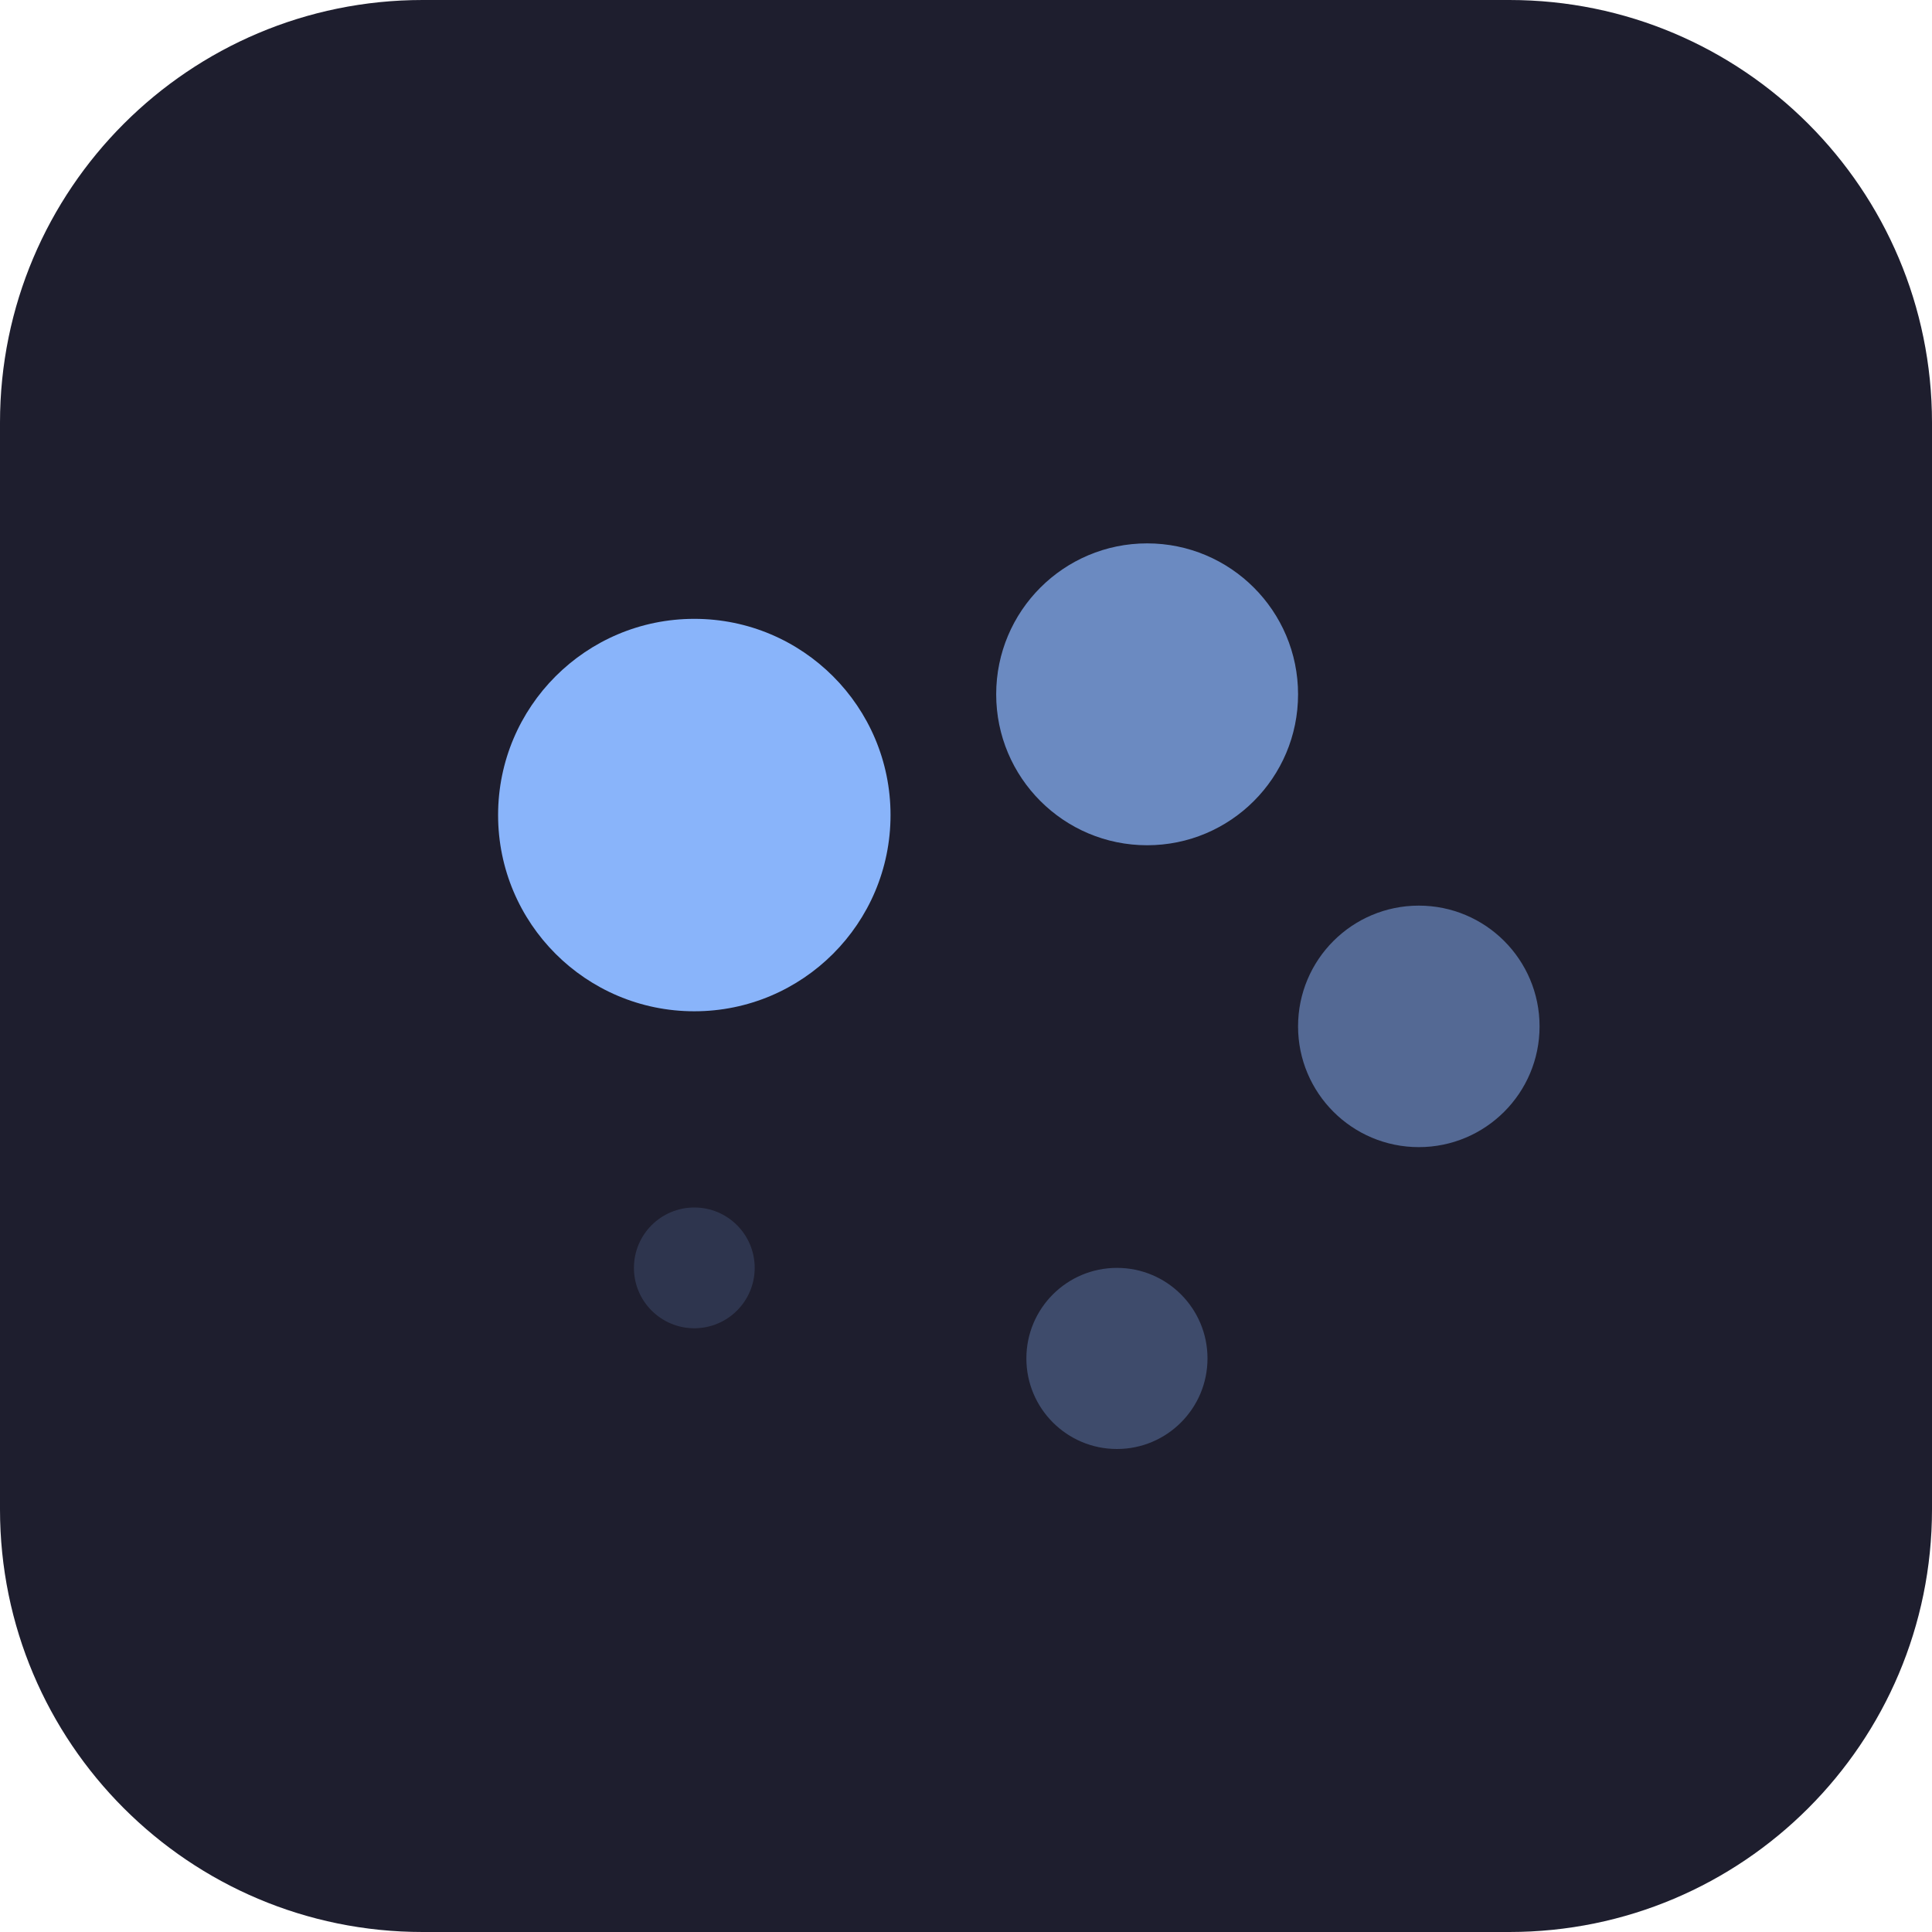
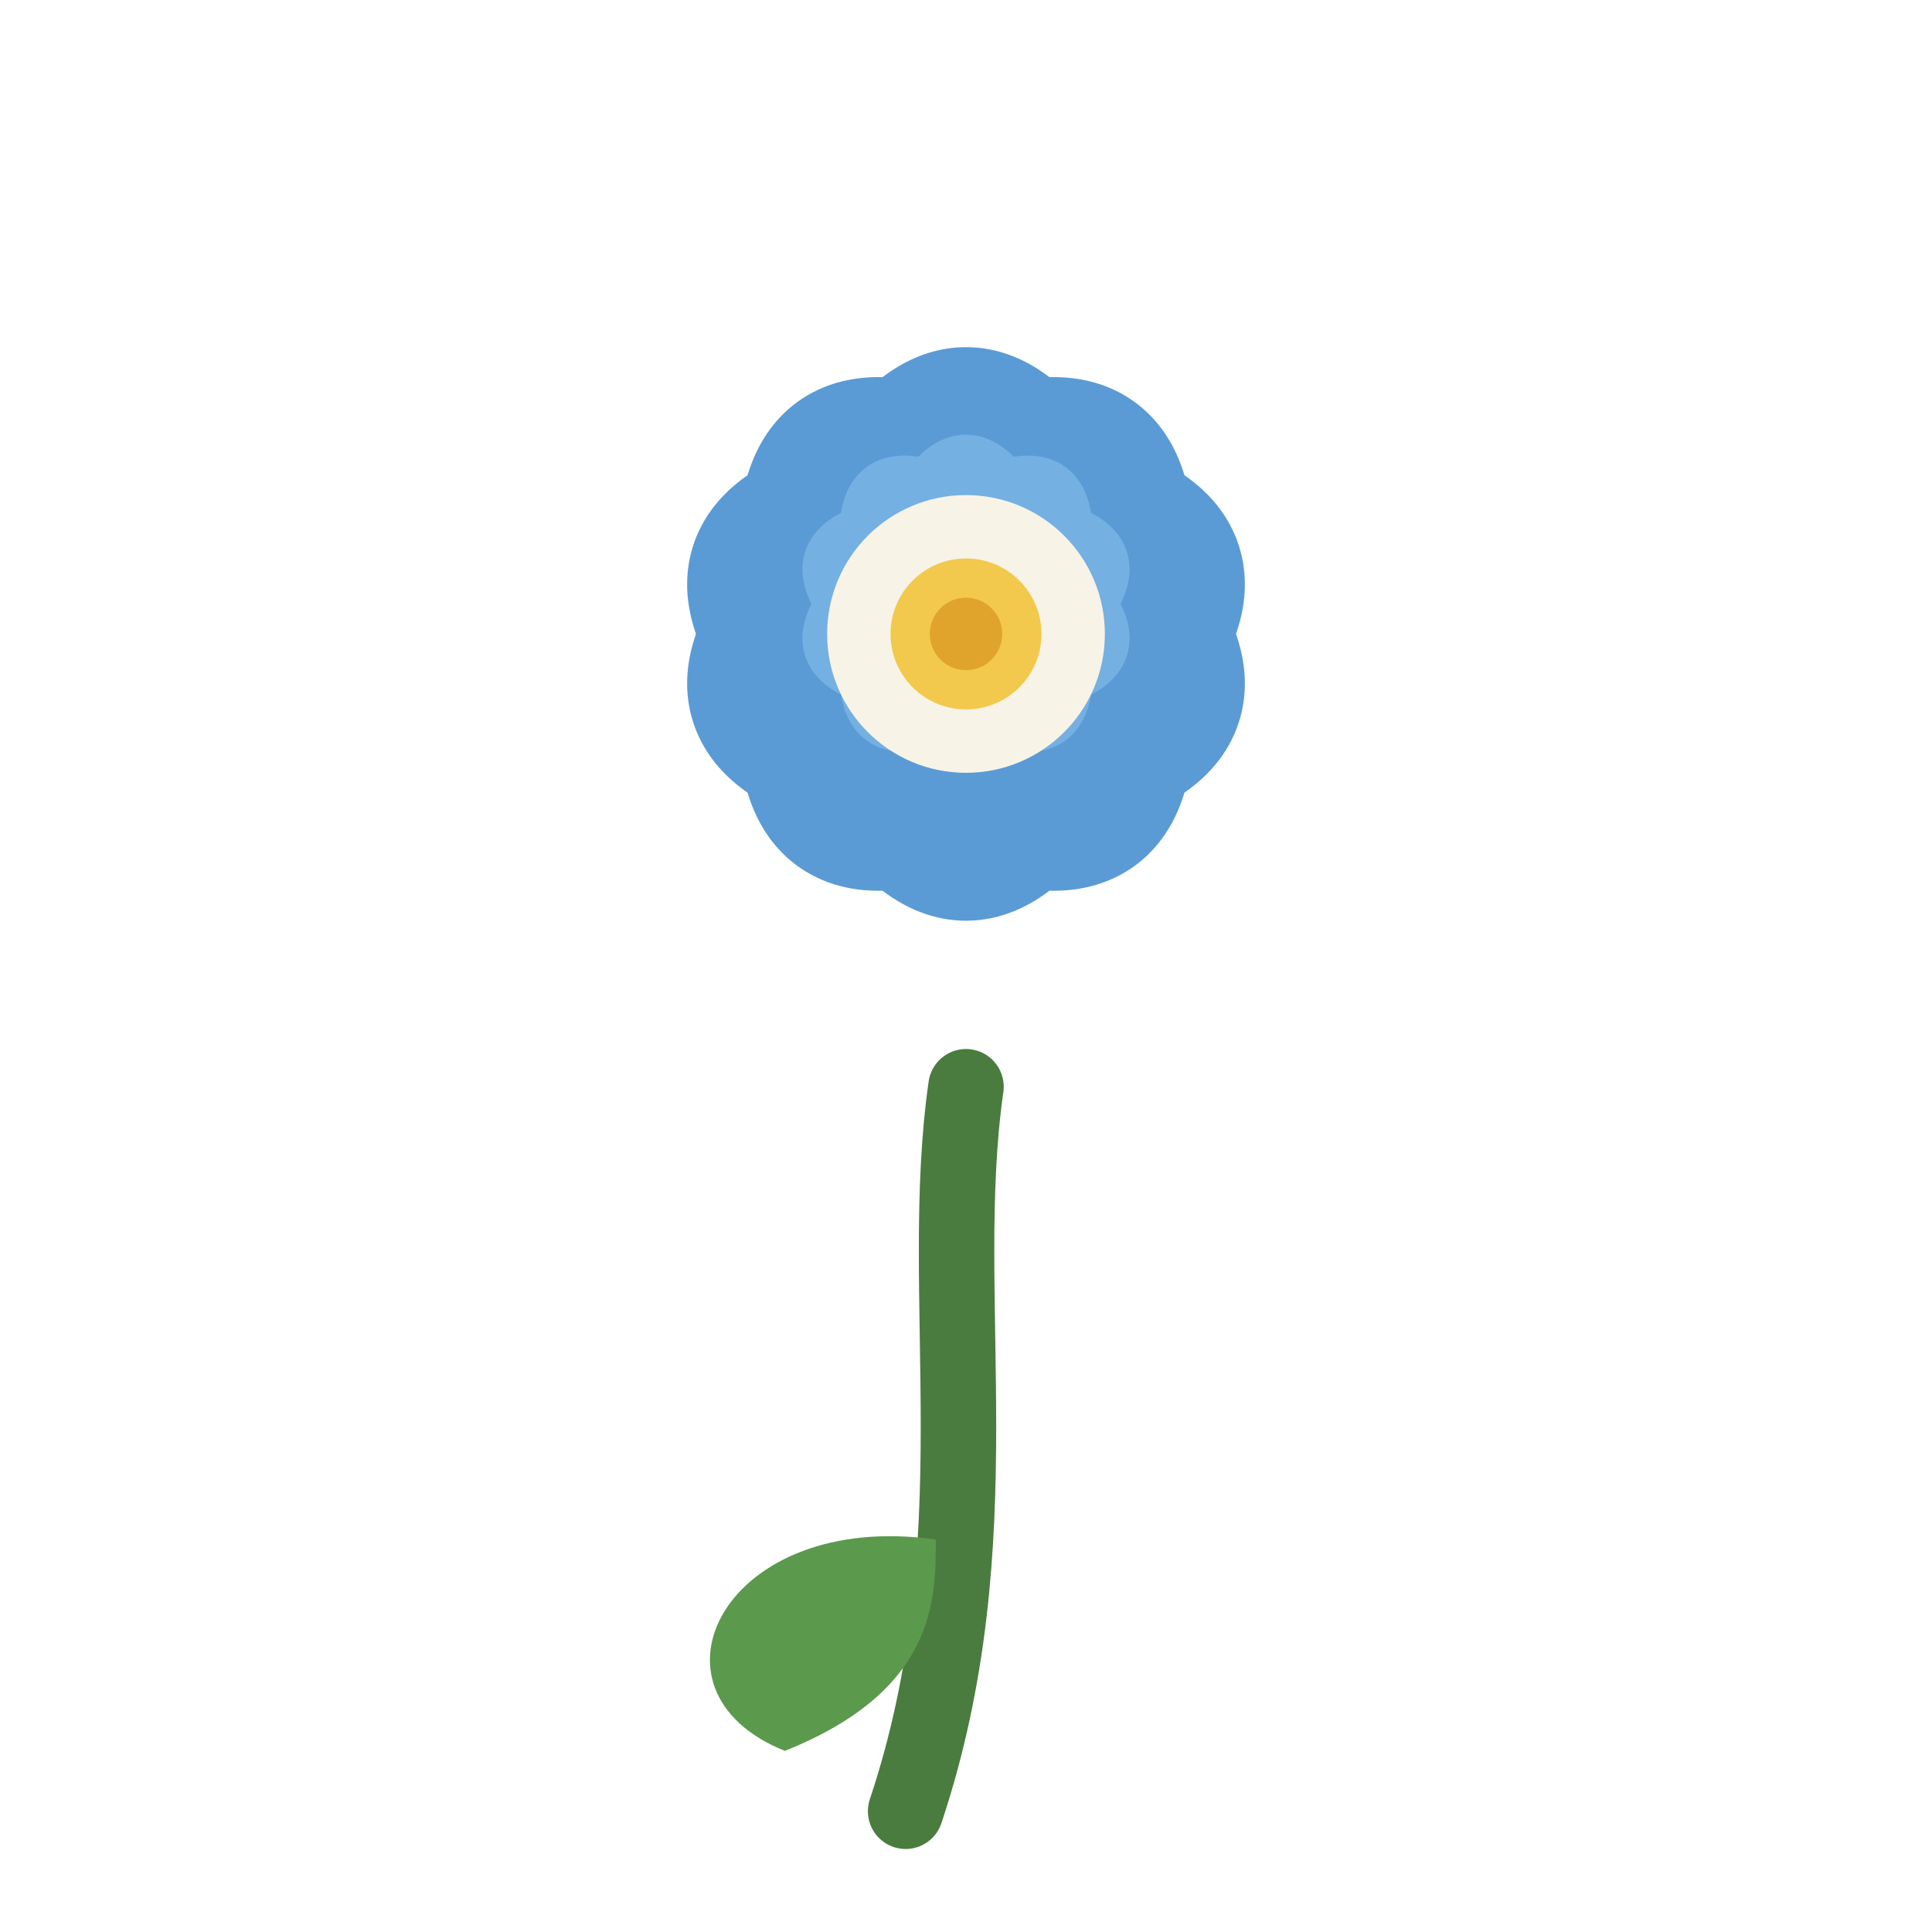
- <svg xmlns="http://www.w3.org/2000/svg" viewBox="0 0 64 64">
-   <rect width="64" height="64" rx="14" fill="#1e1e2e" />
-   <circle cx="23" cy="27" r="6.5" fill="#89b4fa" />
-   <circle cx="38" cy="23" r="5" fill="#89b4fa" opacity="0.72" />
-   <circle cx="47" cy="34" r="4" fill="#89b4fa" opacity="0.5" />
-   <circle cx="37" cy="45" r="3" fill="#89b4fa" opacity="0.3" />
-   <circle cx="23" cy="42" r="2" fill="#89b4fa" opacity="0.16" />
+ <svg xmlns="http://www.w3.org/2000/svg" viewBox="0 0 64 64" width="64" height="64">
+   <path d="M32 36 C 31 43, 33 51, 30 60" stroke="#4a7c3f" stroke-width="2.5" fill="none" stroke-linecap="round" />
+   <path d="M31 51 C 24 50, 21 56, 26 58 C 31 56, 31 53, 31 51 Z" fill="#5b9a4d" />
+   <g fill="#5b9bd5">
+     <ellipse cx="32" cy="21" rx="6.2" ry="9.5" />
+     <ellipse cx="32" cy="21" rx="6.2" ry="9.5" transform="rotate(72 32 21)" />
+     <ellipse cx="32" cy="21" rx="6.2" ry="9.5" transform="rotate(144 32 21)" />
+     <ellipse cx="32" cy="21" rx="6.2" ry="9.5" transform="rotate(216 32 21)" />
+     <ellipse cx="32" cy="21" rx="6.2" ry="9.5" transform="rotate(288 32 21)" />
+   </g>
+   <g fill="#8ec5ef" opacity="0.5">
+     <ellipse cx="32" cy="20" rx="3.2" ry="5.6" />
+     <ellipse cx="32" cy="20" rx="3.2" ry="5.6" transform="rotate(72 32 20)" />
+     <ellipse cx="32" cy="20" rx="3.2" ry="5.6" transform="rotate(144 32 20)" />
+     <ellipse cx="32" cy="20" rx="3.2" ry="5.6" transform="rotate(216 32 20)" />
+     <ellipse cx="32" cy="20" rx="3.2" ry="5.6" transform="rotate(288 32 20)" />
+   </g>
+   <circle cx="32" cy="21" r="4.6" fill="#f7f3e6" />
+   <circle cx="32" cy="21" r="2.5" fill="#f2c94c" />
+   <circle cx="32" cy="21" r="1.2" fill="#e0a32c" />
</svg>
